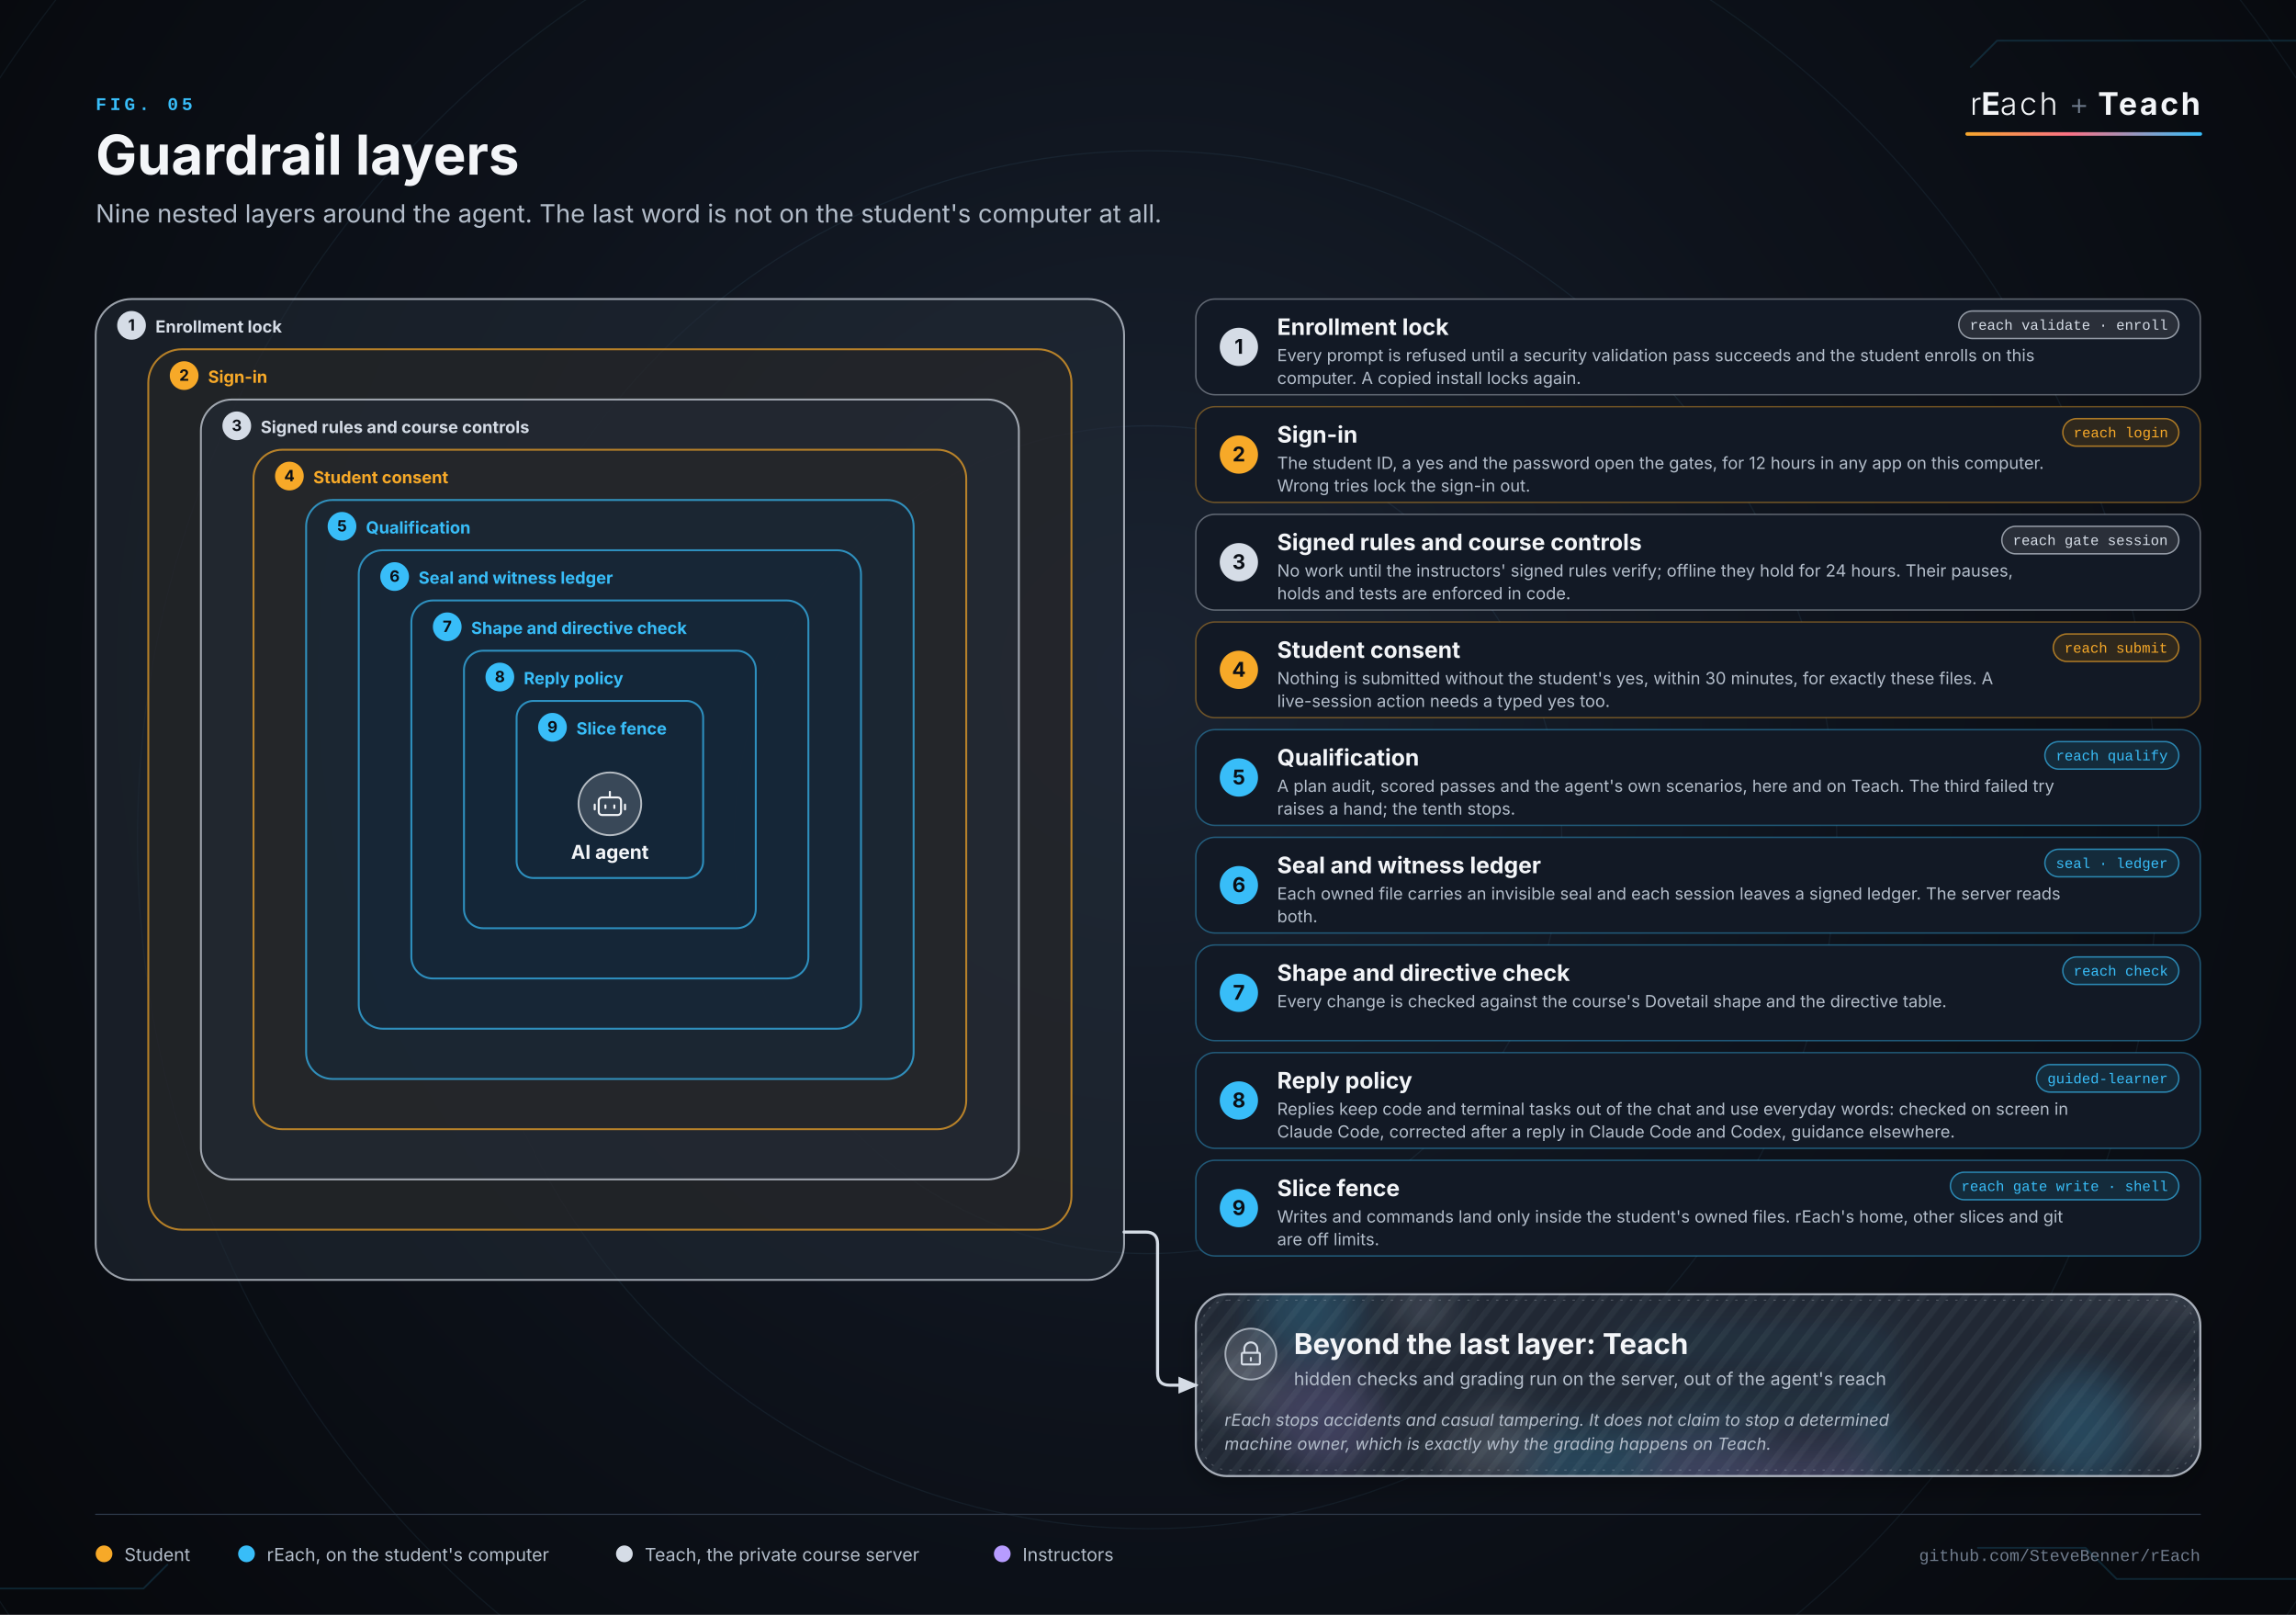
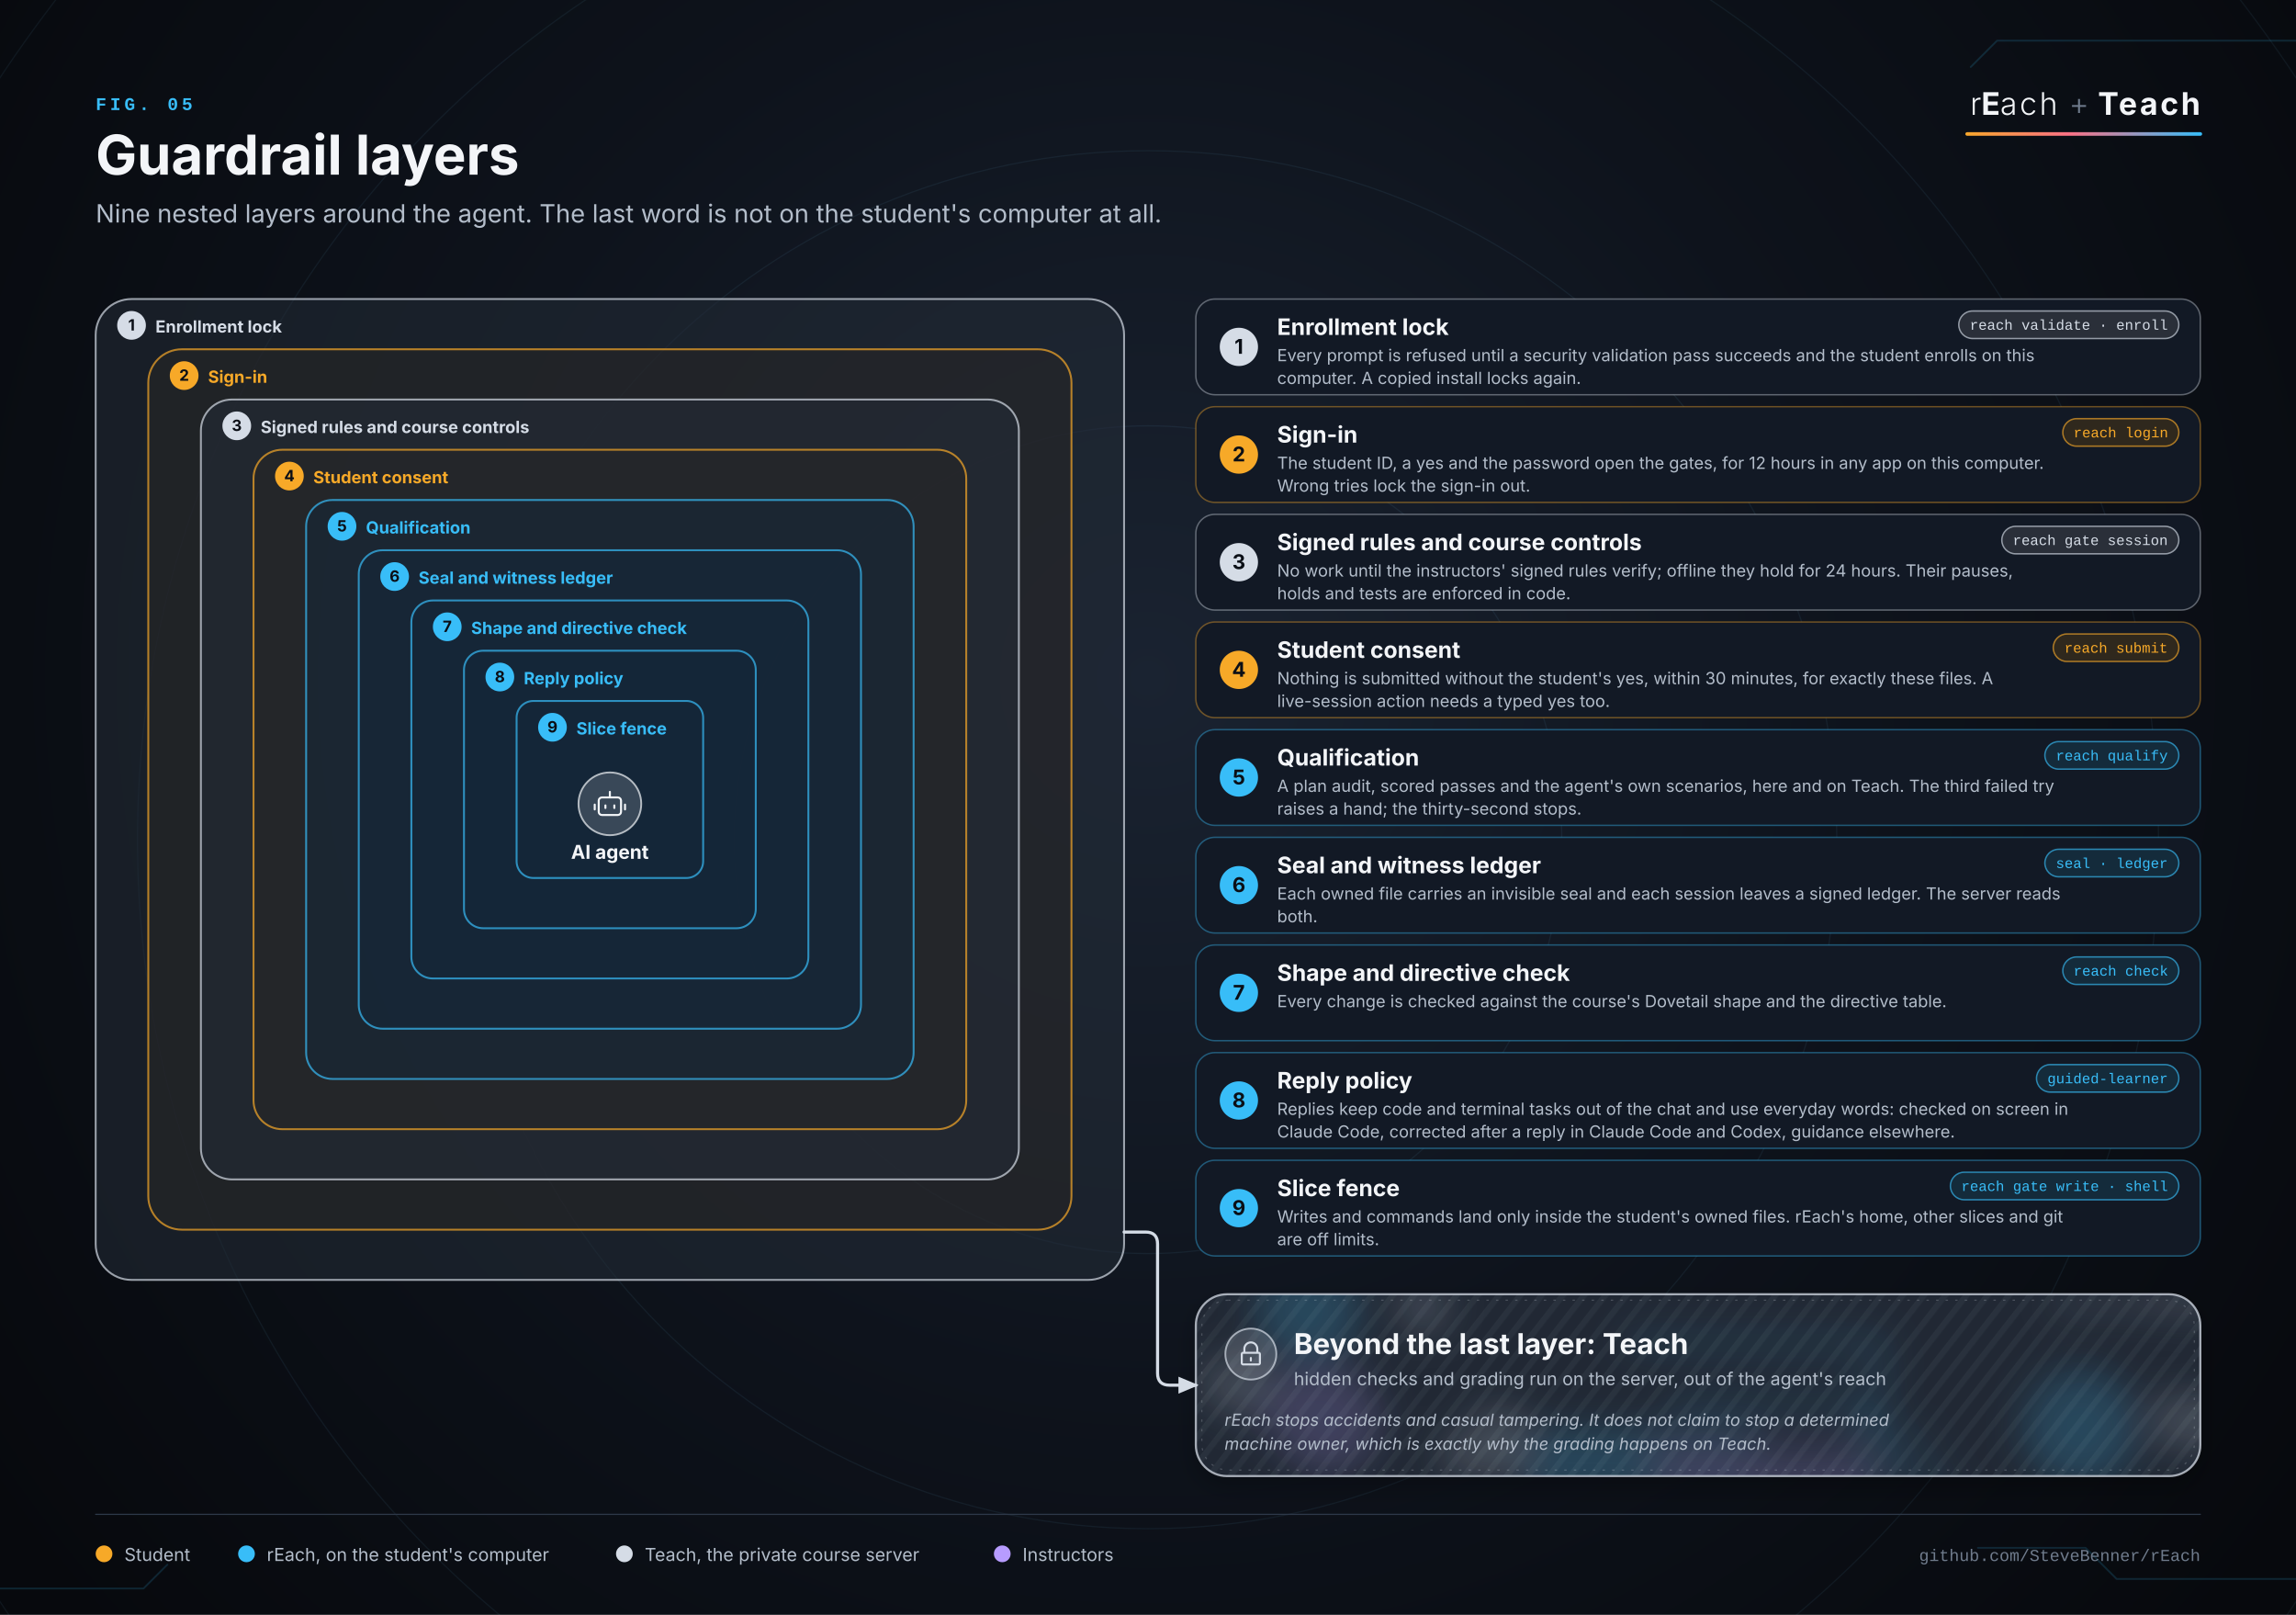
<svg xmlns="http://www.w3.org/2000/svg" viewBox="0 0 1920 1350" width="1920" height="1350" role="img" aria-labelledby="t d">
  <defs>
    <radialGradient id="bg" cx="960" cy="567" r="1190" gradientUnits="userSpaceOnUse">
      <stop offset="0" stop-color="#1a2331" />
      <stop offset=".5" stop-color="#0e131c" />
      <stop offset="1" stop-color="#07090d" />
    </radialGradient>
    <linearGradient id="warmcool" gradientUnits="userSpaceOnUse" x1="1640" y1="0" x2="1840" y2="0">
      <stop offset="0" stop-color="#f7a928" />
      <stop offset=".45" stop-color="#fb7185" />
      <stop offset="1" stop-color="#38bdf8" />
    </linearGradient>
    <filter id="soft" x="-20%" y="-20%" width="140%" height="150%">
      <feGaussianBlur stdDeviation="10" />
    </filter>
    <filter id="frostblur" x="-10%" y="-10%" width="120%" height="120%">
      <feGaussianBlur stdDeviation="16" />
    </filter>
    <pattern id="hatch" width="14" height="14" patternUnits="userSpaceOnUse" patternTransform="rotate(38)">
      <rect width="5" height="14" fill="#d5dce6" fill-opacity="0.05" />
    </pattern>
    <pattern id="dots" width="32" height="32" patternUnits="userSpaceOnUse">
      <circle cx="2" cy="2" r="1.3" fill="#2e3949" fill-opacity="0.07" />
    </pattern>
    <marker id="ar-student" viewBox="0 0 10 10" refX="8.6" refY="5" markerWidth="6.5" markerHeight="6.5" orient="auto-start-reverse">
      <path d="M0 .8L10 5L0 9.2Z" fill="#f7a928" />
    </marker>
    <marker id="ar-reach" viewBox="0 0 10 10" refX="8.6" refY="5" markerWidth="6.5" markerHeight="6.5" orient="auto-start-reverse">
      <path d="M0 .8L10 5L0 9.2Z" fill="#38bdf8" />
    </marker>
    <marker id="ar-teach" viewBox="0 0 10 10" refX="8.6" refY="5" markerWidth="6.5" markerHeight="6.5" orient="auto-start-reverse">
      <path d="M0 .8L10 5L0 9.2Z" fill="#d5dce6" />
    </marker>
    <marker id="ar-instructor" viewBox="0 0 10 10" refX="8.6" refY="5" markerWidth="6.5" markerHeight="6.5" orient="auto-start-reverse">
      <path d="M0 .8L10 5L0 9.2Z" fill="#b79cff" />
    </marker>
    <marker id="ar-ok" viewBox="0 0 10 10" refX="8.6" refY="5" markerWidth="6.5" markerHeight="6.5" orient="auto-start-reverse">
      <path d="M0 .8L10 5L0 9.2Z" fill="#34d399" />
    </marker>
    <marker id="ar-stop" viewBox="0 0 10 10" refX="8.6" refY="5" markerWidth="6.5" markerHeight="6.5" orient="auto-start-reverse">
      <path d="M0 .8L10 5L0 9.2Z" fill="#f87171" />
    </marker>
    <marker id="ar-soft" viewBox="0 0 10 10" refX="8.6" refY="5" markerWidth="6.5" markerHeight="6.5" orient="auto-start-reverse">
      <path d="M0 .8L10 5L0 9.2Z" fill="#b3bdca" />
    </marker>
  </defs>
  <rect x="0" y="0" width="1920" height="1350" rx="0" fill="url(#bg)" />
  <g fill="none" stroke="#7dd3fc" stroke-opacity="0.07" stroke-width="1">
    <circle cx="960" cy="702" r="346" />
    <circle cx="960" cy="702" r="576" />
    <circle cx="960" cy="702" r="845" />
    <circle cx="960" cy="702" r="1152" />
  </g>
  <g fill="none" stroke="#38bdf8" stroke-opacity=".16" stroke-width="1.5" stroke-linecap="round" stroke-linejoin="round">
    <path d="M1920 34H1670l-22 22" />
    <path d="M1920 1320H1770l-26-26h-90" />
    <path d="M0 1328H120l20-20" />
  </g>
  <text x="80" y="92" font-family="ui-monospace,'SF Mono',Menlo,Consolas,'Liberation Mono',monospace" font-size="15" font-weight="700" fill="#38bdf8" text-anchor="start" letter-spacing="3">FIG. 05</text>
  <text x="80" y="146" font-family="Inter,-apple-system,BlinkMacSystemFont,'Segoe UI',Helvetica,Arial,sans-serif" font-size="46" font-weight="650" fill="#f3f5f8" text-anchor="start">Guardrail layers</text>
  <text x="80" y="186" font-family="Inter,-apple-system,BlinkMacSystemFont,'Segoe UI',Helvetica,Arial,sans-serif" font-size="21" font-weight="400" fill="#b3bdca" text-anchor="start">Nine nested layers around the agent. The last word is not on the student's computer at all.</text>
  <text x="1840" y="96" text-anchor="end" font-family="Inter,-apple-system,BlinkMacSystemFont,'Segoe UI',Helvetica,Arial,sans-serif" font-size="26" font-weight="300" fill="#f3f5f8" letter-spacing="2">r<tspan font-weight="650">E</tspan>ach <tspan fill="#6f7b8c" font-weight="300">+</tspan>
    <tspan font-weight="650">Teach</tspan>
  </text>
  <path d="M1645.0 112H1840" stroke="url(#warmcool)" stroke-width="3" stroke-linecap="round" />
  <rect x="80" y="250" width="860" height="820" rx="30" fill="#121925" fill-opacity="0.55" />
  <rect x="80" y="250" width="860" height="820" rx="30" fill="#d5dce6" fill-opacity="0.055" stroke="#d5dce6" stroke-width="1.6" stroke-opacity="0.7" />
  <circle cx="110" cy="272" r="12" fill="#d5dce6" />
  <text x="110" y="276.32" font-family="Inter,-apple-system,BlinkMacSystemFont,'Segoe UI',Helvetica,Arial,sans-serif" font-size="13" font-weight="700" fill="#0b0f16" text-anchor="middle">1</text>
  <text x="130" y="278" font-family="Inter,-apple-system,BlinkMacSystemFont,'Segoe UI',Helvetica,Arial,sans-serif" font-size="14" font-weight="650" fill="#d5dce6" text-anchor="start">Enrollment lock</text>
  <rect x="124" y="292" width="772" height="736" rx="28" fill="#121925" fill-opacity="0.55" />
  <rect x="124" y="292" width="772" height="736" rx="28" fill="#f7a928" fill-opacity="0.055" stroke="#f7a928" stroke-width="1.6" stroke-opacity="0.7" />
  <circle cx="154" cy="314" r="12" fill="#f7a928" />
  <text x="154" y="318.32" font-family="Inter,-apple-system,BlinkMacSystemFont,'Segoe UI',Helvetica,Arial,sans-serif" font-size="13" font-weight="700" fill="#0b0f16" text-anchor="middle">2</text>
  <text x="174" y="320" font-family="Inter,-apple-system,BlinkMacSystemFont,'Segoe UI',Helvetica,Arial,sans-serif" font-size="14" font-weight="650" fill="#f7a928" text-anchor="start">Sign-in</text>
  <rect x="168" y="334" width="684" height="652" rx="26" fill="#121925" fill-opacity="0.55" />
  <rect x="168" y="334" width="684" height="652" rx="26" fill="#d5dce6" fill-opacity="0.055" stroke="#d5dce6" stroke-width="1.6" stroke-opacity="0.7" />
  <circle cx="198" cy="356" r="12" fill="#d5dce6" />
  <text x="198" y="360.32" font-family="Inter,-apple-system,BlinkMacSystemFont,'Segoe UI',Helvetica,Arial,sans-serif" font-size="13" font-weight="700" fill="#0b0f16" text-anchor="middle">3</text>
  <text x="218" y="362" font-family="Inter,-apple-system,BlinkMacSystemFont,'Segoe UI',Helvetica,Arial,sans-serif" font-size="14" font-weight="650" fill="#d5dce6" text-anchor="start">Signed rules and course controls</text>
  <rect x="212" y="376" width="596" height="568" rx="24" fill="#121925" fill-opacity="0.55" />
  <rect x="212" y="376" width="596" height="568" rx="24" fill="#f7a928" fill-opacity="0.055" stroke="#f7a928" stroke-width="1.6" stroke-opacity="0.7" />
  <circle cx="242" cy="398" r="12" fill="#f7a928" />
  <text x="242" y="402.32" font-family="Inter,-apple-system,BlinkMacSystemFont,'Segoe UI',Helvetica,Arial,sans-serif" font-size="13" font-weight="700" fill="#0b0f16" text-anchor="middle">4</text>
  <text x="262" y="404" font-family="Inter,-apple-system,BlinkMacSystemFont,'Segoe UI',Helvetica,Arial,sans-serif" font-size="14" font-weight="650" fill="#f7a928" text-anchor="start">Student consent</text>
  <rect x="256" y="418" width="508" height="484" rx="22" fill="#121925" fill-opacity="0.55" />
  <rect x="256" y="418" width="508" height="484" rx="22" fill="#38bdf8" fill-opacity="0.055" stroke="#38bdf8" stroke-width="1.6" stroke-opacity="0.7" />
  <circle cx="286" cy="440" r="12" fill="#38bdf8" />
  <text x="286" y="444.32" font-family="Inter,-apple-system,BlinkMacSystemFont,'Segoe UI',Helvetica,Arial,sans-serif" font-size="13" font-weight="700" fill="#0b0f16" text-anchor="middle">5</text>
  <text x="306" y="446" font-family="Inter,-apple-system,BlinkMacSystemFont,'Segoe UI',Helvetica,Arial,sans-serif" font-size="14" font-weight="650" fill="#38bdf8" text-anchor="start">Qualification</text>
  <rect x="300" y="460" width="420" height="400" rx="20" fill="#121925" fill-opacity="0.55" />
  <rect x="300" y="460" width="420" height="400" rx="20" fill="#38bdf8" fill-opacity="0.055" stroke="#38bdf8" stroke-width="1.6" stroke-opacity="0.7" />
  <circle cx="330" cy="482" r="12" fill="#38bdf8" />
  <text x="330" y="486.32" font-family="Inter,-apple-system,BlinkMacSystemFont,'Segoe UI',Helvetica,Arial,sans-serif" font-size="13" font-weight="700" fill="#0b0f16" text-anchor="middle">6</text>
  <text x="350" y="488" font-family="Inter,-apple-system,BlinkMacSystemFont,'Segoe UI',Helvetica,Arial,sans-serif" font-size="14" font-weight="650" fill="#38bdf8" text-anchor="start">Seal and witness ledger</text>
  <rect x="344" y="502" width="332" height="316" rx="18" fill="#121925" fill-opacity="0.55" />
  <rect x="344" y="502" width="332" height="316" rx="18" fill="#38bdf8" fill-opacity="0.055" stroke="#38bdf8" stroke-width="1.6" stroke-opacity="0.7" />
  <circle cx="374" cy="524" r="12" fill="#38bdf8" />
  <text x="374" y="528.32" font-family="Inter,-apple-system,BlinkMacSystemFont,'Segoe UI',Helvetica,Arial,sans-serif" font-size="13" font-weight="700" fill="#0b0f16" text-anchor="middle">7</text>
  <text x="394" y="530" font-family="Inter,-apple-system,BlinkMacSystemFont,'Segoe UI',Helvetica,Arial,sans-serif" font-size="14" font-weight="650" fill="#38bdf8" text-anchor="start">Shape and directive check</text>
  <rect x="388" y="544" width="244" height="232" rx="16" fill="#121925" fill-opacity="0.55" />
  <rect x="388" y="544" width="244" height="232" rx="16" fill="#38bdf8" fill-opacity="0.055" stroke="#38bdf8" stroke-width="1.6" stroke-opacity="0.7" />
  <circle cx="418" cy="566" r="12" fill="#38bdf8" />
  <text x="418" y="570.32" font-family="Inter,-apple-system,BlinkMacSystemFont,'Segoe UI',Helvetica,Arial,sans-serif" font-size="13" font-weight="700" fill="#0b0f16" text-anchor="middle">8</text>
  <text x="438" y="572" font-family="Inter,-apple-system,BlinkMacSystemFont,'Segoe UI',Helvetica,Arial,sans-serif" font-size="14" font-weight="650" fill="#38bdf8" text-anchor="start">Reply policy</text>
  <rect x="432" y="586" width="156" height="148" rx="14" fill="#121925" fill-opacity="0.55" />
  <rect x="432" y="586" width="156" height="148" rx="14" fill="#38bdf8" fill-opacity="0.055" stroke="#38bdf8" stroke-width="1.6" stroke-opacity="0.7" />
  <circle cx="462" cy="608" r="12" fill="#38bdf8" />
  <text x="462" y="612.32" font-family="Inter,-apple-system,BlinkMacSystemFont,'Segoe UI',Helvetica,Arial,sans-serif" font-size="13" font-weight="700" fill="#0b0f16" text-anchor="middle">9</text>
  <text x="482" y="614" font-family="Inter,-apple-system,BlinkMacSystemFont,'Segoe UI',Helvetica,Arial,sans-serif" font-size="14" font-weight="650" fill="#38bdf8" text-anchor="start">Slice fence</text>
  <circle cx="510" cy="672" r="26.24" fill="#f3f5f8" fill-opacity="0.165" stroke="#f3f5f8" stroke-width="1.5" stroke-opacity="0.7" />
  <path transform="translate(494.0 656.0) scale(1.3333)" d="M7 8h10a2 2 0 0 1 2 2v7a2 2 0 0 1-2 2H7a2 2 0 0 1-2-2v-7a2 2 0 0 1 2-2ZM12 8V4.5M9.2 13v1.6M14.8 13v1.6M2.5 12.5v3M21.5 12.5v3" fill="none" stroke="#f3f5f8" stroke-width="1.28" stroke-linecap="round" stroke-linejoin="round" />
  <text x="510" y="718" font-family="Inter,-apple-system,BlinkMacSystemFont,'Segoe UI',Helvetica,Arial,sans-serif" font-size="16" font-weight="650" fill="#f3f5f8" text-anchor="middle">AI agent</text>
  <rect x="1000" y="250" width="840" height="80" rx="16" fill="#121925" stroke="#d5dce6" stroke-width="1.2" stroke-opacity="0.4" />
  <circle cx="1036" cy="290" r="16" fill="#d5dce6" />
  <text x="1036" y="295.76" font-family="Inter,-apple-system,BlinkMacSystemFont,'Segoe UI',Helvetica,Arial,sans-serif" font-size="17" font-weight="700" fill="#0b0f16" text-anchor="middle">1</text>
  <text x="1068" y="280" font-family="Inter,-apple-system,BlinkMacSystemFont,'Segoe UI',Helvetica,Arial,sans-serif" font-size="19" font-weight="650" fill="#f3f5f8" text-anchor="start">Enrollment lock</text>
  <rect x="1638" y="260" width="184" height="23" rx="11.5" fill="#0e131c" />
  <rect x="1638" y="260" width="184" height="23" rx="11.5" fill="#d5dce6" fill-opacity="0.143" stroke="#d5dce6" stroke-width="1.2" stroke-opacity="0.65" />
  <text x="1730.0" y="275.64" font-family="ui-monospace,'SF Mono',Menlo,Consolas,'Liberation Mono',monospace" font-size="12" font-weight="500" fill="#d5dce6" text-anchor="middle">reach validate · enroll</text>
  <text x="1068" y="302" font-family="Inter,-apple-system,BlinkMacSystemFont,'Segoe UI',Helvetica,Arial,sans-serif" font-size="14" font-weight="400" fill="#b3bdca" text-anchor="start">Every prompt is refused until a security validation pass succeeds and the student enrolls on this</text>
  <text x="1068" y="321" font-family="Inter,-apple-system,BlinkMacSystemFont,'Segoe UI',Helvetica,Arial,sans-serif" font-size="14" font-weight="400" fill="#b3bdca" text-anchor="start">computer. A copied install locks again.</text>
  <rect x="1000" y="340" width="840" height="80" rx="16" fill="#121925" stroke="#f7a928" stroke-width="1.2" stroke-opacity="0.4" />
  <circle cx="1036" cy="380" r="16" fill="#f7a928" />
  <text x="1036" y="385.76" font-family="Inter,-apple-system,BlinkMacSystemFont,'Segoe UI',Helvetica,Arial,sans-serif" font-size="17" font-weight="700" fill="#0b0f16" text-anchor="middle">2</text>
  <text x="1068" y="370" font-family="Inter,-apple-system,BlinkMacSystemFont,'Segoe UI',Helvetica,Arial,sans-serif" font-size="19" font-weight="650" fill="#f3f5f8" text-anchor="start">Sign-in</text>
  <rect x="1725" y="350" width="97" height="23" rx="11.5" fill="#0e131c" />
  <rect x="1725" y="350" width="97" height="23" rx="11.5" fill="#f7a928" fill-opacity="0.143" stroke="#f7a928" stroke-width="1.2" stroke-opacity="0.65" />
  <text x="1773.5" y="365.64" font-family="ui-monospace,'SF Mono',Menlo,Consolas,'Liberation Mono',monospace" font-size="12" font-weight="500" fill="#f7a928" text-anchor="middle">reach login</text>
  <text x="1068" y="392" font-family="Inter,-apple-system,BlinkMacSystemFont,'Segoe UI',Helvetica,Arial,sans-serif" font-size="14" font-weight="400" fill="#b3bdca" text-anchor="start">The student ID, a yes and the password open the gates, for 12 hours in any app on this computer.</text>
  <text x="1068" y="411" font-family="Inter,-apple-system,BlinkMacSystemFont,'Segoe UI',Helvetica,Arial,sans-serif" font-size="14" font-weight="400" fill="#b3bdca" text-anchor="start">Wrong tries lock the sign-in out.</text>
  <rect x="1000" y="430" width="840" height="80" rx="16" fill="#121925" stroke="#d5dce6" stroke-width="1.2" stroke-opacity="0.4" />
  <circle cx="1036" cy="470" r="16" fill="#d5dce6" />
  <text x="1036" y="475.76" font-family="Inter,-apple-system,BlinkMacSystemFont,'Segoe UI',Helvetica,Arial,sans-serif" font-size="17" font-weight="700" fill="#0b0f16" text-anchor="middle">3</text>
  <text x="1068" y="460" font-family="Inter,-apple-system,BlinkMacSystemFont,'Segoe UI',Helvetica,Arial,sans-serif" font-size="19" font-weight="650" fill="#f3f5f8" text-anchor="start">Signed rules and course controls</text>
  <rect x="1674" y="440" width="148" height="23" rx="11.5" fill="#0e131c" />
  <rect x="1674" y="440" width="148" height="23" rx="11.5" fill="#d5dce6" fill-opacity="0.143" stroke="#d5dce6" stroke-width="1.2" stroke-opacity="0.65" />
  <text x="1748.0" y="455.64" font-family="ui-monospace,'SF Mono',Menlo,Consolas,'Liberation Mono',monospace" font-size="12" font-weight="500" fill="#d5dce6" text-anchor="middle">reach gate session</text>
  <text x="1068" y="482" font-family="Inter,-apple-system,BlinkMacSystemFont,'Segoe UI',Helvetica,Arial,sans-serif" font-size="14" font-weight="400" fill="#b3bdca" text-anchor="start">No work until the instructors' signed rules verify; offline they hold for 24 hours. Their pauses,</text>
  <text x="1068" y="501" font-family="Inter,-apple-system,BlinkMacSystemFont,'Segoe UI',Helvetica,Arial,sans-serif" font-size="14" font-weight="400" fill="#b3bdca" text-anchor="start">holds and tests are enforced in code.</text>
  <rect x="1000" y="520" width="840" height="80" rx="16" fill="#121925" stroke="#f7a928" stroke-width="1.2" stroke-opacity="0.4" />
  <circle cx="1036" cy="560" r="16" fill="#f7a928" />
  <text x="1036" y="565.76" font-family="Inter,-apple-system,BlinkMacSystemFont,'Segoe UI',Helvetica,Arial,sans-serif" font-size="17" font-weight="700" fill="#0b0f16" text-anchor="middle">4</text>
  <text x="1068" y="550" font-family="Inter,-apple-system,BlinkMacSystemFont,'Segoe UI',Helvetica,Arial,sans-serif" font-size="19" font-weight="650" fill="#f3f5f8" text-anchor="start">Student consent</text>
  <rect x="1717" y="530" width="105" height="23" rx="11.5" fill="#0e131c" />
  <rect x="1717" y="530" width="105" height="23" rx="11.5" fill="#f7a928" fill-opacity="0.143" stroke="#f7a928" stroke-width="1.2" stroke-opacity="0.65" />
  <text x="1769.5" y="545.64" font-family="ui-monospace,'SF Mono',Menlo,Consolas,'Liberation Mono',monospace" font-size="12" font-weight="500" fill="#f7a928" text-anchor="middle">reach submit</text>
  <text x="1068" y="572" font-family="Inter,-apple-system,BlinkMacSystemFont,'Segoe UI',Helvetica,Arial,sans-serif" font-size="14" font-weight="400" fill="#b3bdca" text-anchor="start">Nothing is submitted without the student's yes, within 30 minutes, for exactly these files. A</text>
  <text x="1068" y="591" font-family="Inter,-apple-system,BlinkMacSystemFont,'Segoe UI',Helvetica,Arial,sans-serif" font-size="14" font-weight="400" fill="#b3bdca" text-anchor="start">live-session action needs a typed yes too.</text>
  <rect x="1000" y="610" width="840" height="80" rx="16" fill="#121925" stroke="#38bdf8" stroke-width="1.2" stroke-opacity="0.4" />
  <circle cx="1036" cy="650" r="16" fill="#38bdf8" />
  <text x="1036" y="655.76" font-family="Inter,-apple-system,BlinkMacSystemFont,'Segoe UI',Helvetica,Arial,sans-serif" font-size="17" font-weight="700" fill="#0b0f16" text-anchor="middle">5</text>
  <text x="1068" y="640" font-family="Inter,-apple-system,BlinkMacSystemFont,'Segoe UI',Helvetica,Arial,sans-serif" font-size="19" font-weight="650" fill="#f3f5f8" text-anchor="start">Qualification</text>
  <rect x="1710" y="620" width="112" height="23" rx="11.5" fill="#0e131c" />
  <rect x="1710" y="620" width="112" height="23" rx="11.5" fill="#38bdf8" fill-opacity="0.143" stroke="#38bdf8" stroke-width="1.2" stroke-opacity="0.65" />
  <text x="1766.0" y="635.64" font-family="ui-monospace,'SF Mono',Menlo,Consolas,'Liberation Mono',monospace" font-size="12" font-weight="500" fill="#38bdf8" text-anchor="middle">reach qualify</text>
  <text x="1068" y="662" font-family="Inter,-apple-system,BlinkMacSystemFont,'Segoe UI',Helvetica,Arial,sans-serif" font-size="14" font-weight="400" fill="#b3bdca" text-anchor="start">A plan audit, scored passes and the agent's own scenarios, here and on Teach. The third failed try</text>
-   <text x="1068" y="681" font-family="Inter,-apple-system,BlinkMacSystemFont,'Segoe UI',Helvetica,Arial,sans-serif" font-size="14" font-weight="400" fill="#b3bdca" text-anchor="start">raises a hand; the tenth stops.</text>
+   <text x="1068" y="681" font-family="Inter,-apple-system,BlinkMacSystemFont,'Segoe UI',Helvetica,Arial,sans-serif" font-size="14" font-weight="400" fill="#b3bdca" text-anchor="start">raises a hand; the thirty-second stops.</text>
  <rect x="1000" y="700" width="840" height="80" rx="16" fill="#121925" stroke="#38bdf8" stroke-width="1.2" stroke-opacity="0.4" />
  <circle cx="1036" cy="740" r="16" fill="#38bdf8" />
  <text x="1036" y="745.76" font-family="Inter,-apple-system,BlinkMacSystemFont,'Segoe UI',Helvetica,Arial,sans-serif" font-size="17" font-weight="700" fill="#0b0f16" text-anchor="middle">6</text>
  <text x="1068" y="730" font-family="Inter,-apple-system,BlinkMacSystemFont,'Segoe UI',Helvetica,Arial,sans-serif" font-size="19" font-weight="650" fill="#f3f5f8" text-anchor="start">Seal and witness ledger</text>
  <rect x="1710" y="710" width="112" height="23" rx="11.5" fill="#0e131c" />
  <rect x="1710" y="710" width="112" height="23" rx="11.5" fill="#38bdf8" fill-opacity="0.143" stroke="#38bdf8" stroke-width="1.2" stroke-opacity="0.65" />
  <text x="1766.0" y="725.64" font-family="ui-monospace,'SF Mono',Menlo,Consolas,'Liberation Mono',monospace" font-size="12" font-weight="500" fill="#38bdf8" text-anchor="middle">seal · ledger</text>
  <text x="1068" y="752" font-family="Inter,-apple-system,BlinkMacSystemFont,'Segoe UI',Helvetica,Arial,sans-serif" font-size="14" font-weight="400" fill="#b3bdca" text-anchor="start">Each owned file carries an invisible seal and each session leaves a signed ledger. The server reads</text>
  <text x="1068" y="771" font-family="Inter,-apple-system,BlinkMacSystemFont,'Segoe UI',Helvetica,Arial,sans-serif" font-size="14" font-weight="400" fill="#b3bdca" text-anchor="start">both.</text>
  <rect x="1000" y="790" width="840" height="80" rx="16" fill="#121925" stroke="#38bdf8" stroke-width="1.2" stroke-opacity="0.4" />
  <circle cx="1036" cy="830" r="16" fill="#38bdf8" />
  <text x="1036" y="835.76" font-family="Inter,-apple-system,BlinkMacSystemFont,'Segoe UI',Helvetica,Arial,sans-serif" font-size="17" font-weight="700" fill="#0b0f16" text-anchor="middle">7</text>
  <text x="1068" y="820" font-family="Inter,-apple-system,BlinkMacSystemFont,'Segoe UI',Helvetica,Arial,sans-serif" font-size="19" font-weight="650" fill="#f3f5f8" text-anchor="start">Shape and directive check</text>
  <rect x="1725" y="800" width="97" height="23" rx="11.5" fill="#0e131c" />
  <rect x="1725" y="800" width="97" height="23" rx="11.5" fill="#38bdf8" fill-opacity="0.143" stroke="#38bdf8" stroke-width="1.2" stroke-opacity="0.65" />
  <text x="1773.5" y="815.64" font-family="ui-monospace,'SF Mono',Menlo,Consolas,'Liberation Mono',monospace" font-size="12" font-weight="500" fill="#38bdf8" text-anchor="middle">reach check</text>
  <text x="1068" y="842" font-family="Inter,-apple-system,BlinkMacSystemFont,'Segoe UI',Helvetica,Arial,sans-serif" font-size="14" font-weight="400" fill="#b3bdca" text-anchor="start">Every change is checked against the course's Dovetail shape and the directive table.</text>
  <rect x="1000" y="880" width="840" height="80" rx="16" fill="#121925" stroke="#38bdf8" stroke-width="1.2" stroke-opacity="0.4" />
  <circle cx="1036" cy="920" r="16" fill="#38bdf8" />
  <text x="1036" y="925.76" font-family="Inter,-apple-system,BlinkMacSystemFont,'Segoe UI',Helvetica,Arial,sans-serif" font-size="17" font-weight="700" fill="#0b0f16" text-anchor="middle">8</text>
  <text x="1068" y="910" font-family="Inter,-apple-system,BlinkMacSystemFont,'Segoe UI',Helvetica,Arial,sans-serif" font-size="19" font-weight="650" fill="#f3f5f8" text-anchor="start">Reply policy</text>
  <rect x="1703" y="890" width="119" height="23" rx="11.5" fill="#0e131c" />
  <rect x="1703" y="890" width="119" height="23" rx="11.5" fill="#38bdf8" fill-opacity="0.143" stroke="#38bdf8" stroke-width="1.2" stroke-opacity="0.65" />
  <text x="1762.5" y="905.64" font-family="ui-monospace,'SF Mono',Menlo,Consolas,'Liberation Mono',monospace" font-size="12" font-weight="500" fill="#38bdf8" text-anchor="middle">guided-learner</text>
  <text x="1068" y="932" font-family="Inter,-apple-system,BlinkMacSystemFont,'Segoe UI',Helvetica,Arial,sans-serif" font-size="14" font-weight="400" fill="#b3bdca" text-anchor="start">Replies keep code and terminal tasks out of the chat and use everyday words: checked on screen in</text>
  <text x="1068" y="951" font-family="Inter,-apple-system,BlinkMacSystemFont,'Segoe UI',Helvetica,Arial,sans-serif" font-size="14" font-weight="400" fill="#b3bdca" text-anchor="start">Claude Code, corrected after a reply in Claude Code and Codex, guidance elsewhere.</text>
  <rect x="1000" y="970" width="840" height="80" rx="16" fill="#121925" stroke="#38bdf8" stroke-width="1.2" stroke-opacity="0.4" />
  <circle cx="1036" cy="1010" r="16" fill="#38bdf8" />
  <text x="1036" y="1015.76" font-family="Inter,-apple-system,BlinkMacSystemFont,'Segoe UI',Helvetica,Arial,sans-serif" font-size="17" font-weight="700" fill="#0b0f16" text-anchor="middle">9</text>
  <text x="1068" y="1000" font-family="Inter,-apple-system,BlinkMacSystemFont,'Segoe UI',Helvetica,Arial,sans-serif" font-size="19" font-weight="650" fill="#f3f5f8" text-anchor="start">Slice fence</text>
  <rect x="1631" y="980" width="191" height="23" rx="11.5" fill="#0e131c" />
  <rect x="1631" y="980" width="191" height="23" rx="11.5" fill="#38bdf8" fill-opacity="0.143" stroke="#38bdf8" stroke-width="1.2" stroke-opacity="0.65" />
  <text x="1726.5" y="995.64" font-family="ui-monospace,'SF Mono',Menlo,Consolas,'Liberation Mono',monospace" font-size="12" font-weight="500" fill="#38bdf8" text-anchor="middle">reach gate write · shell</text>
  <text x="1068" y="1022" font-family="Inter,-apple-system,BlinkMacSystemFont,'Segoe UI',Helvetica,Arial,sans-serif" font-size="14" font-weight="400" fill="#b3bdca" text-anchor="start">Writes and commands land only inside the student's owned files. rEach's home, other slices and git</text>
  <text x="1068" y="1041" font-family="Inter,-apple-system,BlinkMacSystemFont,'Segoe UI',Helvetica,Arial,sans-serif" font-size="14" font-weight="400" fill="#b3bdca" text-anchor="start">are off limits.</text>
  <rect x="1000" y="1090" width="840" height="152" rx="26" fill="#000000" fill-opacity="0.27" filter="url(#soft)" />
  <rect x="1000" y="1082" width="840" height="152" rx="26" fill="#121925" />
  <clipPath id="fr1">
    <rect x="1000" y="1082" width="840" height="152" rx="26" />
  </clipPath>
  <g clip-path="url(#fr1)">
    <g filter="url(#frostblur)" opacity="0.2">
      <rect x="1206" y="1200" width="204" height="34" rx="8" fill="#d5dce6" />
      <circle cx="1740" cy="1194" r="48" fill="#38bdf8" />
      <path d="M1720 1089h223v83h67" fill="none" stroke="#d5dce6" stroke-width="10" stroke-linecap="round" />
      <rect x="1044" y="1147" width="90" height="44" rx="8" fill="#b79cff" />
      <circle cx="1254" cy="1203" r="27" fill="#d5dce6" />
      <path d="M1362 1123h209v112h56" fill="none" stroke="#38bdf8" stroke-width="10" stroke-linecap="round" />
      <rect x="1005" y="1140" width="60" height="30" rx="8" fill="#d5dce6" />
      <circle cx="1110" cy="1187" r="45" fill="#b79cff" />
      <path d="M1799 1084h148v68h59" fill="none" stroke="#d5dce6" stroke-width="10" stroke-linecap="round" />
      <rect x="1274" y="1195" width="195" height="56" rx="8" fill="#38bdf8" />
      <circle cx="1190" cy="1093" r="21" fill="#d5dce6" />
      <path d="M1380 1213h171v108h67" fill="none" stroke="#b79cff" stroke-width="10" stroke-linecap="round" />
      <rect x="1801" y="1167" width="195" height="42" rx="8" fill="#d5dce6" />
      <circle cx="1094" cy="1096" r="44" fill="#38bdf8" />
      <path d="M1799 1091h118v77h56" fill="none" stroke="#d5dce6" stroke-width="10" stroke-linecap="round" />
      <rect x="1389" y="1223" width="178" height="57" rx="8" fill="#b79cff" />
      <circle cx="1032" cy="1158" r="23" fill="#d5dce6" />
      <path d="M1398 1176h162v30h47" fill="none" stroke="#38bdf8" stroke-width="10" stroke-linecap="round" />
    </g>
    <rect x="1000" y="1082" width="840" height="152" fill="#dfe7f1" fill-opacity="0.075" />
    <rect x="1000" y="1082" width="840" height="152" fill="url(#hatch)" />
  </g>
  <rect x="1000" y="1082" width="840" height="152" rx="26" fill="none" stroke="#d5dce6" stroke-width="1.8" stroke-opacity="0.75" />
  <rect x="1005" y="1087" width="830" height="142" rx="22" fill="none" stroke="#d5dce6" stroke-width="1" stroke-opacity="0.22" stroke-dasharray="2 6" />
  <circle cx="1046" cy="1132" r="21.32" fill="#d5dce6" fill-opacity="0.165" stroke="#d5dce6" stroke-width="1.5" stroke-opacity="0.7" />
  <path transform="translate(1033.0 1119.0) scale(1.0833)" d="M7 11V8a5 5 0 0 1 10 0v3M6 11h12a1 1 0 0 1 1 1v7a1 1 0 0 1-1 1H6a1 1 0 0 1-1-1v-7a1 1 0 0 1 1-1ZM12 15v2" fill="none" stroke="#d5dce6" stroke-width="1.57" stroke-linecap="round" stroke-linejoin="round" />
  <text x="1082" y="1132" font-family="Inter,-apple-system,BlinkMacSystemFont,'Segoe UI',Helvetica,Arial,sans-serif" font-size="24" font-weight="650" fill="#f3f5f8" text-anchor="start">Beyond the last layer: Teach</text>
  <text x="1082" y="1158" font-family="Inter,-apple-system,BlinkMacSystemFont,'Segoe UI',Helvetica,Arial,sans-serif" font-size="15" font-weight="400" fill="#b3bdca" text-anchor="start">hidden checks and grading run on the server, out of the agent's reach</text>
  <text x="1024" y="1192" font-family="Inter,-apple-system,BlinkMacSystemFont,'Segoe UI',Helvetica,Arial,sans-serif" font-size="14" font-weight="400" fill="#b3bdca" text-anchor="start" font-style="italic">rEach stops accidents and casual tampering. It does not claim to stop a determined</text>
  <text x="1024" y="1212" font-family="Inter,-apple-system,BlinkMacSystemFont,'Segoe UI',Helvetica,Arial,sans-serif" font-size="14" font-weight="400" fill="#b3bdca" text-anchor="start" font-style="italic">machine owner, which is exactly why the grading happens on Teach.</text>
  <path d="M940 1030L958.0 1030.0Q968 1030 968.0 1040.0L968.0 1148.0Q968 1158 978.0 1158.0L1000 1158" fill="none" stroke="#d5dce6" stroke-width="2.6" stroke-linecap="round" stroke-linejoin="round" marker-end="url(#ar-teach)" />
  <line x1="80" y1="1266" x2="1840" y2="1266" stroke="#2e3949" stroke-width="1" stroke-linecap="round" />
  <circle cx="87" cy="1299" r="7" fill="#f7a928" />
  <text x="104" y="1305" font-family="Inter,-apple-system,BlinkMacSystemFont,'Segoe UI',Helvetica,Arial,sans-serif" font-size="15" font-weight="400" fill="#b3bdca" text-anchor="start">Student</text>
  <circle cx="206.125" cy="1299" r="7" fill="#38bdf8" />
  <text x="223.125" y="1305" font-family="Inter,-apple-system,BlinkMacSystemFont,'Segoe UI',Helvetica,Arial,sans-serif" font-size="15" font-weight="400" fill="#b3bdca" text-anchor="start">rEach, on the student's computer</text>
  <circle cx="522.125" cy="1299" r="7" fill="#d5dce6" />
  <text x="539.125" y="1305" font-family="Inter,-apple-system,BlinkMacSystemFont,'Segoe UI',Helvetica,Arial,sans-serif" font-size="15" font-weight="400" fill="#b3bdca" text-anchor="start">Teach, the private course server</text>
  <circle cx="838.125" cy="1299" r="7" fill="#b79cff" />
  <text x="855.125" y="1305" font-family="Inter,-apple-system,BlinkMacSystemFont,'Segoe UI',Helvetica,Arial,sans-serif" font-size="15" font-weight="400" fill="#b3bdca" text-anchor="start">Instructors</text>
  <text x="1840" y="1305" font-family="ui-monospace,'SF Mono',Menlo,Consolas,'Liberation Mono',monospace" font-size="14" font-weight="400" fill="#6f7b8c" text-anchor="end">github.com/SteveBenner/rEach</text>
</svg>
